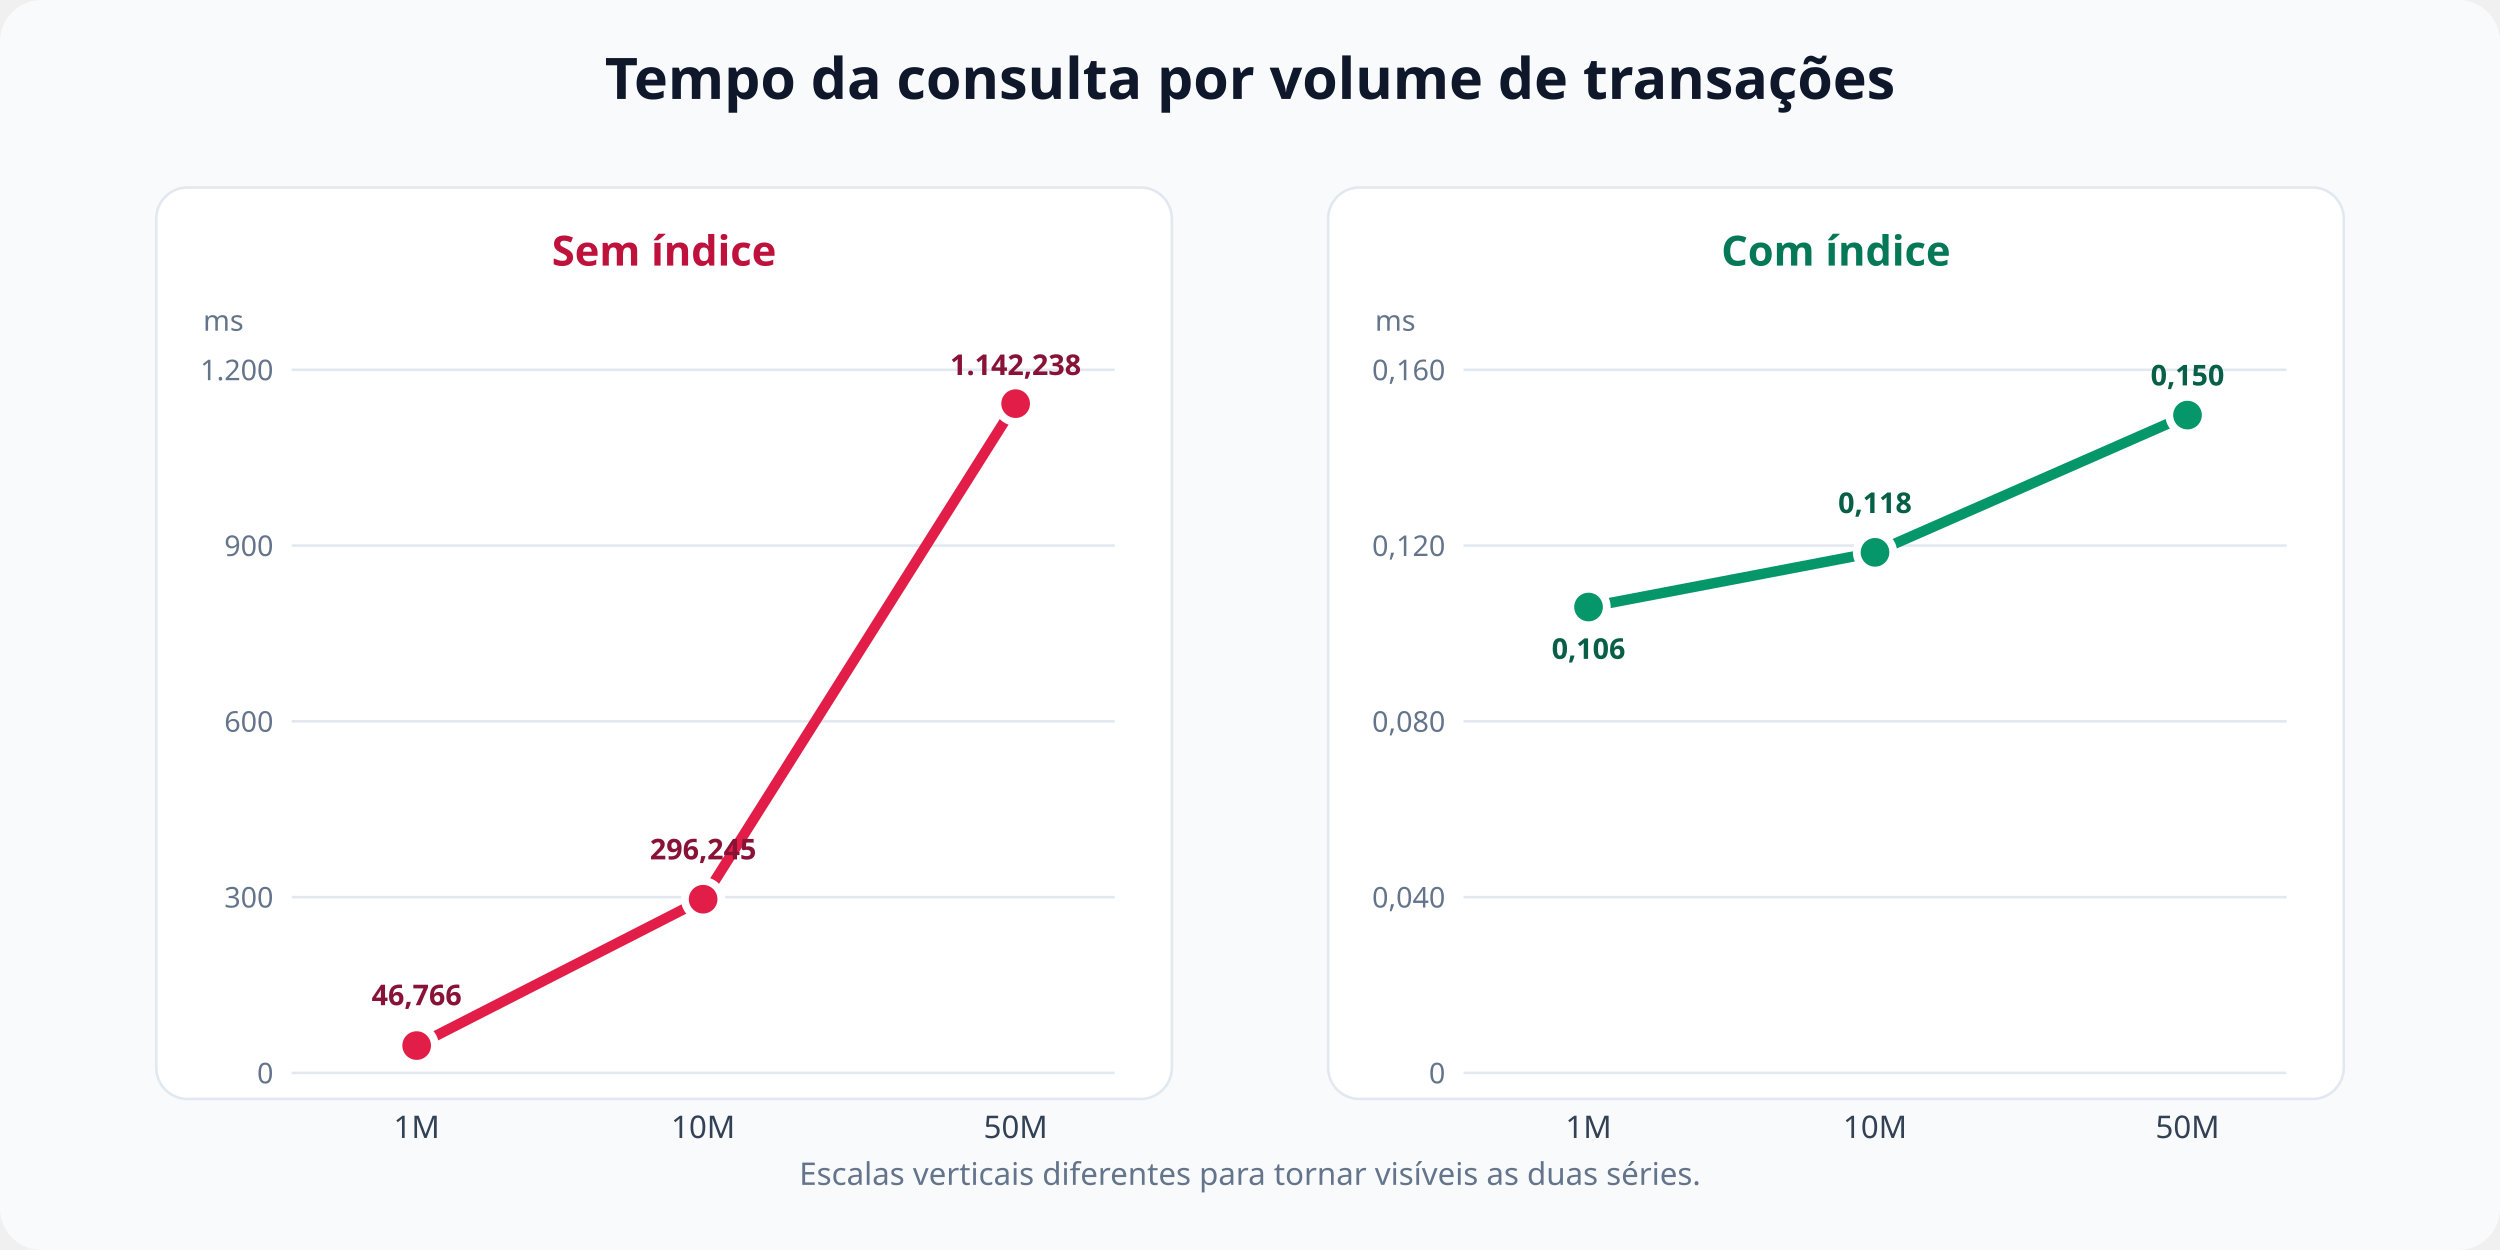
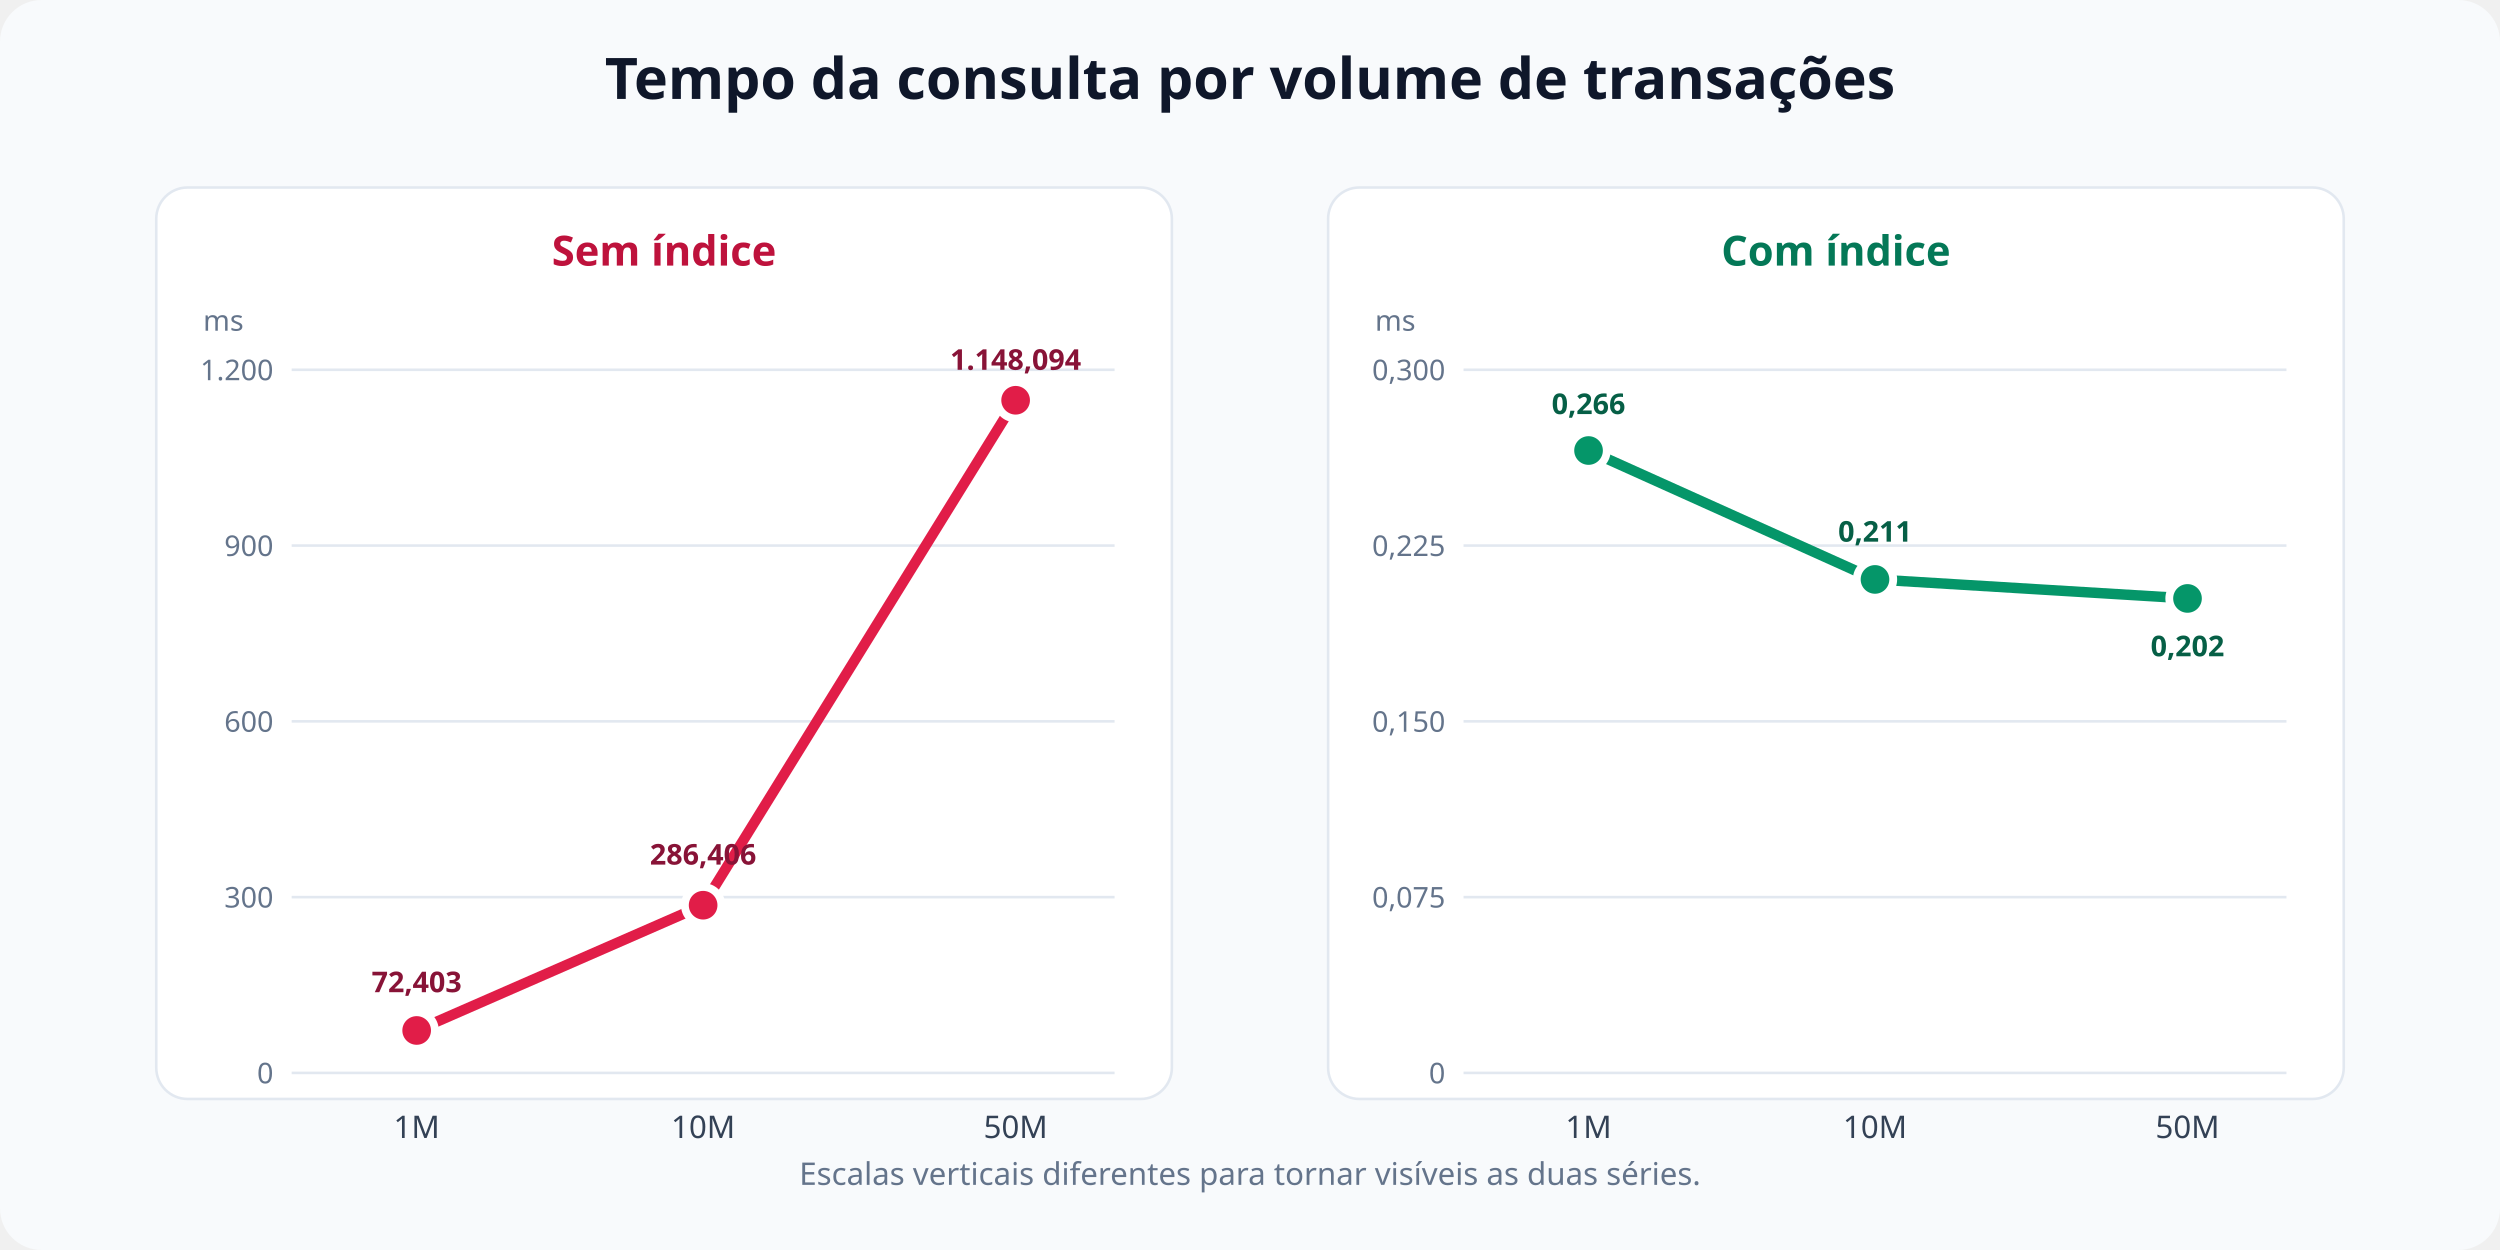
<svg xmlns="http://www.w3.org/2000/svg" width="960" height="480" viewBox="0 0 960 480" role="img" aria-labelledby="title desc">
  <rect width="960" height="480" rx="16" fill="#f8fafc" />
  <text x="480" y="38" text-anchor="middle" font-family="sans-serif" font-size="22" font-weight="700" fill="#0f172a">Tempo da consulta por volume de transações</text>
  <g transform="translate(60 72)">
    <rect width="390" height="350" rx="12" fill="#ffffff" stroke="#e2e8f0" />
    <text x="195" y="30" text-anchor="middle" font-family="sans-serif" font-size="16" font-weight="700" fill="#be123c">Sem índice</text>
    <text x="18" y="55" font-family="sans-serif" font-size="11" fill="#64748b">ms</text>
    <g stroke="#e2e8f0" stroke-width="1">
      <line x1="52" y1="70" x2="368" y2="70" />
      <line x1="52" y1="137.5" x2="368" y2="137.5" />
      <line x1="52" y1="205" x2="368" y2="205" />
      <line x1="52" y1="272.5" x2="368" y2="272.5" />
      <line x1="52" y1="340" x2="368" y2="340" />
    </g>
    <g font-family="sans-serif" font-size="11" fill="#64748b" text-anchor="end">
      <text x="45" y="74">1.200</text>
      <text x="45" y="141.5">900</text>
      <text x="45" y="209">600</text>
      <text x="45" y="276.5">300</text>
      <text x="45" y="344">0</text>
    </g>
-     <polyline points="100,329.5 210,273.3 330,83" fill="none" stroke="#e11d48" stroke-width="4" stroke-linecap="round" stroke-linejoin="round" />
+     <polyline points="100,323.7 210,275.6 330,81.7" fill="none" stroke="#e11d48" stroke-width="4" stroke-linecap="round" stroke-linejoin="round" />
    <g fill="#e11d48" stroke="#ffffff" stroke-width="3">
-       <circle cx="100" cy="329.5" r="7" />
-       <circle cx="210" cy="273.3" r="7" />
-       <circle cx="330" cy="83" r="7" />
+       <circle cx="100" cy="323.7" r="7" />
+       <circle cx="210" cy="275.6" r="7" />
+       <circle cx="330" cy="81.7" r="7" />
    </g>
    <g font-family="sans-serif" font-size="11" font-weight="700" fill="#881337" text-anchor="middle">
-       <text x="100" y="314">46,766</text>
-       <text x="210" y="258">296,245</text>
-       <text x="330" y="72">1.142,238</text>
+       <text x="100" y="309">72,403</text>
+       <text x="210" y="260">286,406</text>
+       <text x="330" y="70">1.148,094</text>
    </g>
    <g font-family="sans-serif" font-size="12" fill="#334155" text-anchor="middle">
      <text x="100" y="365">1M</text>
      <text x="210" y="365">10M</text>
      <text x="330" y="365">50M</text>
    </g>
  </g>
  <g transform="translate(510 72)">
    <rect width="390" height="350" rx="12" fill="#ffffff" stroke="#e2e8f0" />
    <text x="195" y="30" text-anchor="middle" font-family="sans-serif" font-size="16" font-weight="700" fill="#047857">Com índice</text>
    <text x="18" y="55" font-family="sans-serif" font-size="11" fill="#64748b">ms</text>
    <g stroke="#e2e8f0" stroke-width="1">
      <line x1="52" y1="70" x2="368" y2="70" />
      <line x1="52" y1="137.5" x2="368" y2="137.5" />
      <line x1="52" y1="205" x2="368" y2="205" />
      <line x1="52" y1="272.5" x2="368" y2="272.5" />
      <line x1="52" y1="340" x2="368" y2="340" />
    </g>
    <g font-family="sans-serif" font-size="11" fill="#64748b" text-anchor="end">
-       <text x="45" y="74">0,160</text>
-       <text x="45" y="141.5">0,120</text>
-       <text x="45" y="209">0,080</text>
-       <text x="45" y="276.5">0,040</text>
+       <text x="45" y="74">0,300</text>
+       <text x="45" y="141.5">0,225</text>
+       <text x="45" y="209">0,150</text>
+       <text x="45" y="276.5">0,075</text>
      <text x="45" y="344">0</text>
    </g>
-     <polyline points="100,161.1 210,140.1 330,87.4" fill="none" stroke="#059669" stroke-width="4" stroke-linecap="round" stroke-linejoin="round" />
+     <polyline points="100,101.0 210,150.5 330,157.8" fill="none" stroke="#059669" stroke-width="4" stroke-linecap="round" stroke-linejoin="round" />
    <g fill="#059669" stroke="#ffffff" stroke-width="3">
-       <circle cx="100" cy="161.1" r="7" />
-       <circle cx="210" cy="140.1" r="7" />
-       <circle cx="330" cy="87.4" r="7" />
+       <circle cx="100" cy="101.0" r="7" />
+       <circle cx="210" cy="150.5" r="7" />
+       <circle cx="330" cy="157.8" r="7" />
    </g>
    <g font-family="sans-serif" font-size="11" font-weight="700" fill="#065f46" text-anchor="middle">
-       <text x="100" y="181">0,106</text>
-       <text x="210" y="125">0,118</text>
-       <text x="330" y="76">0,150</text>
+       <text x="100" y="87">0,266</text>
+       <text x="210" y="136">0,211</text>
+       <text x="330" y="180">0,202</text>
    </g>
    <g font-family="sans-serif" font-size="12" fill="#334155" text-anchor="middle">
      <text x="100" y="365">1M</text>
      <text x="210" y="365">10M</text>
      <text x="330" y="365">50M</text>
    </g>
  </g>
  <text x="480" y="455" text-anchor="middle" font-family="sans-serif" font-size="12" fill="#64748b">Escalas verticais diferentes para tornar visíveis as duas séries.</text>
</svg>
